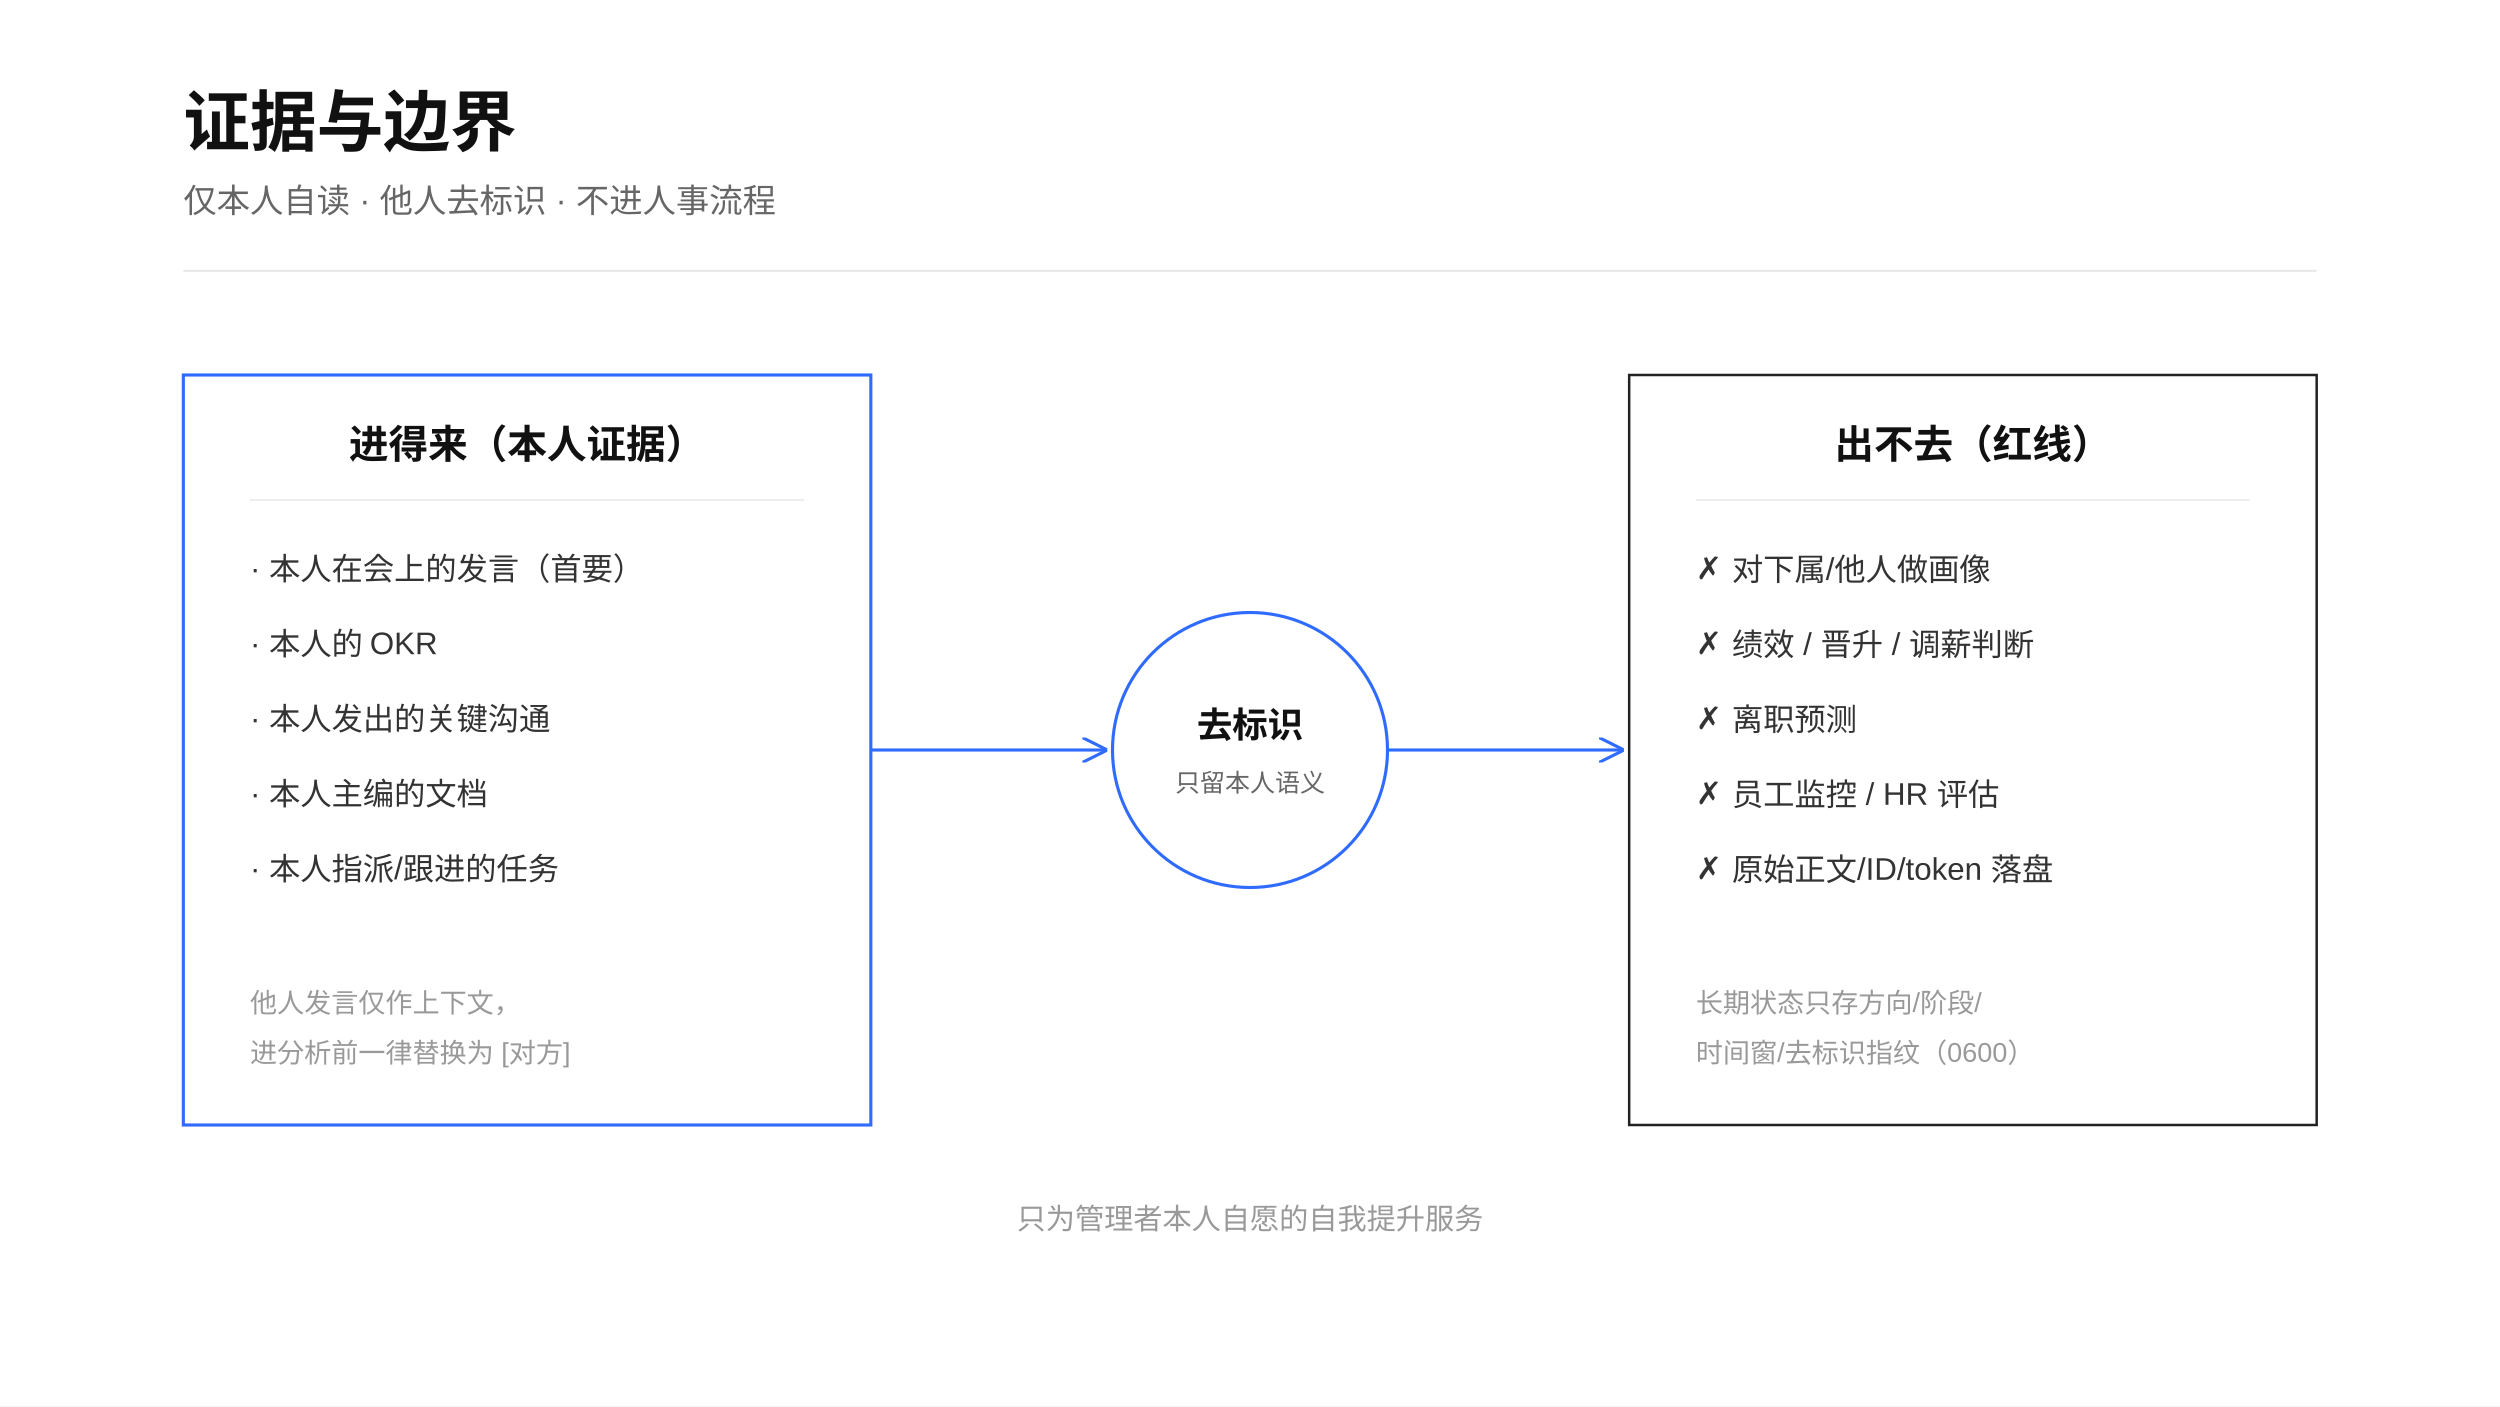
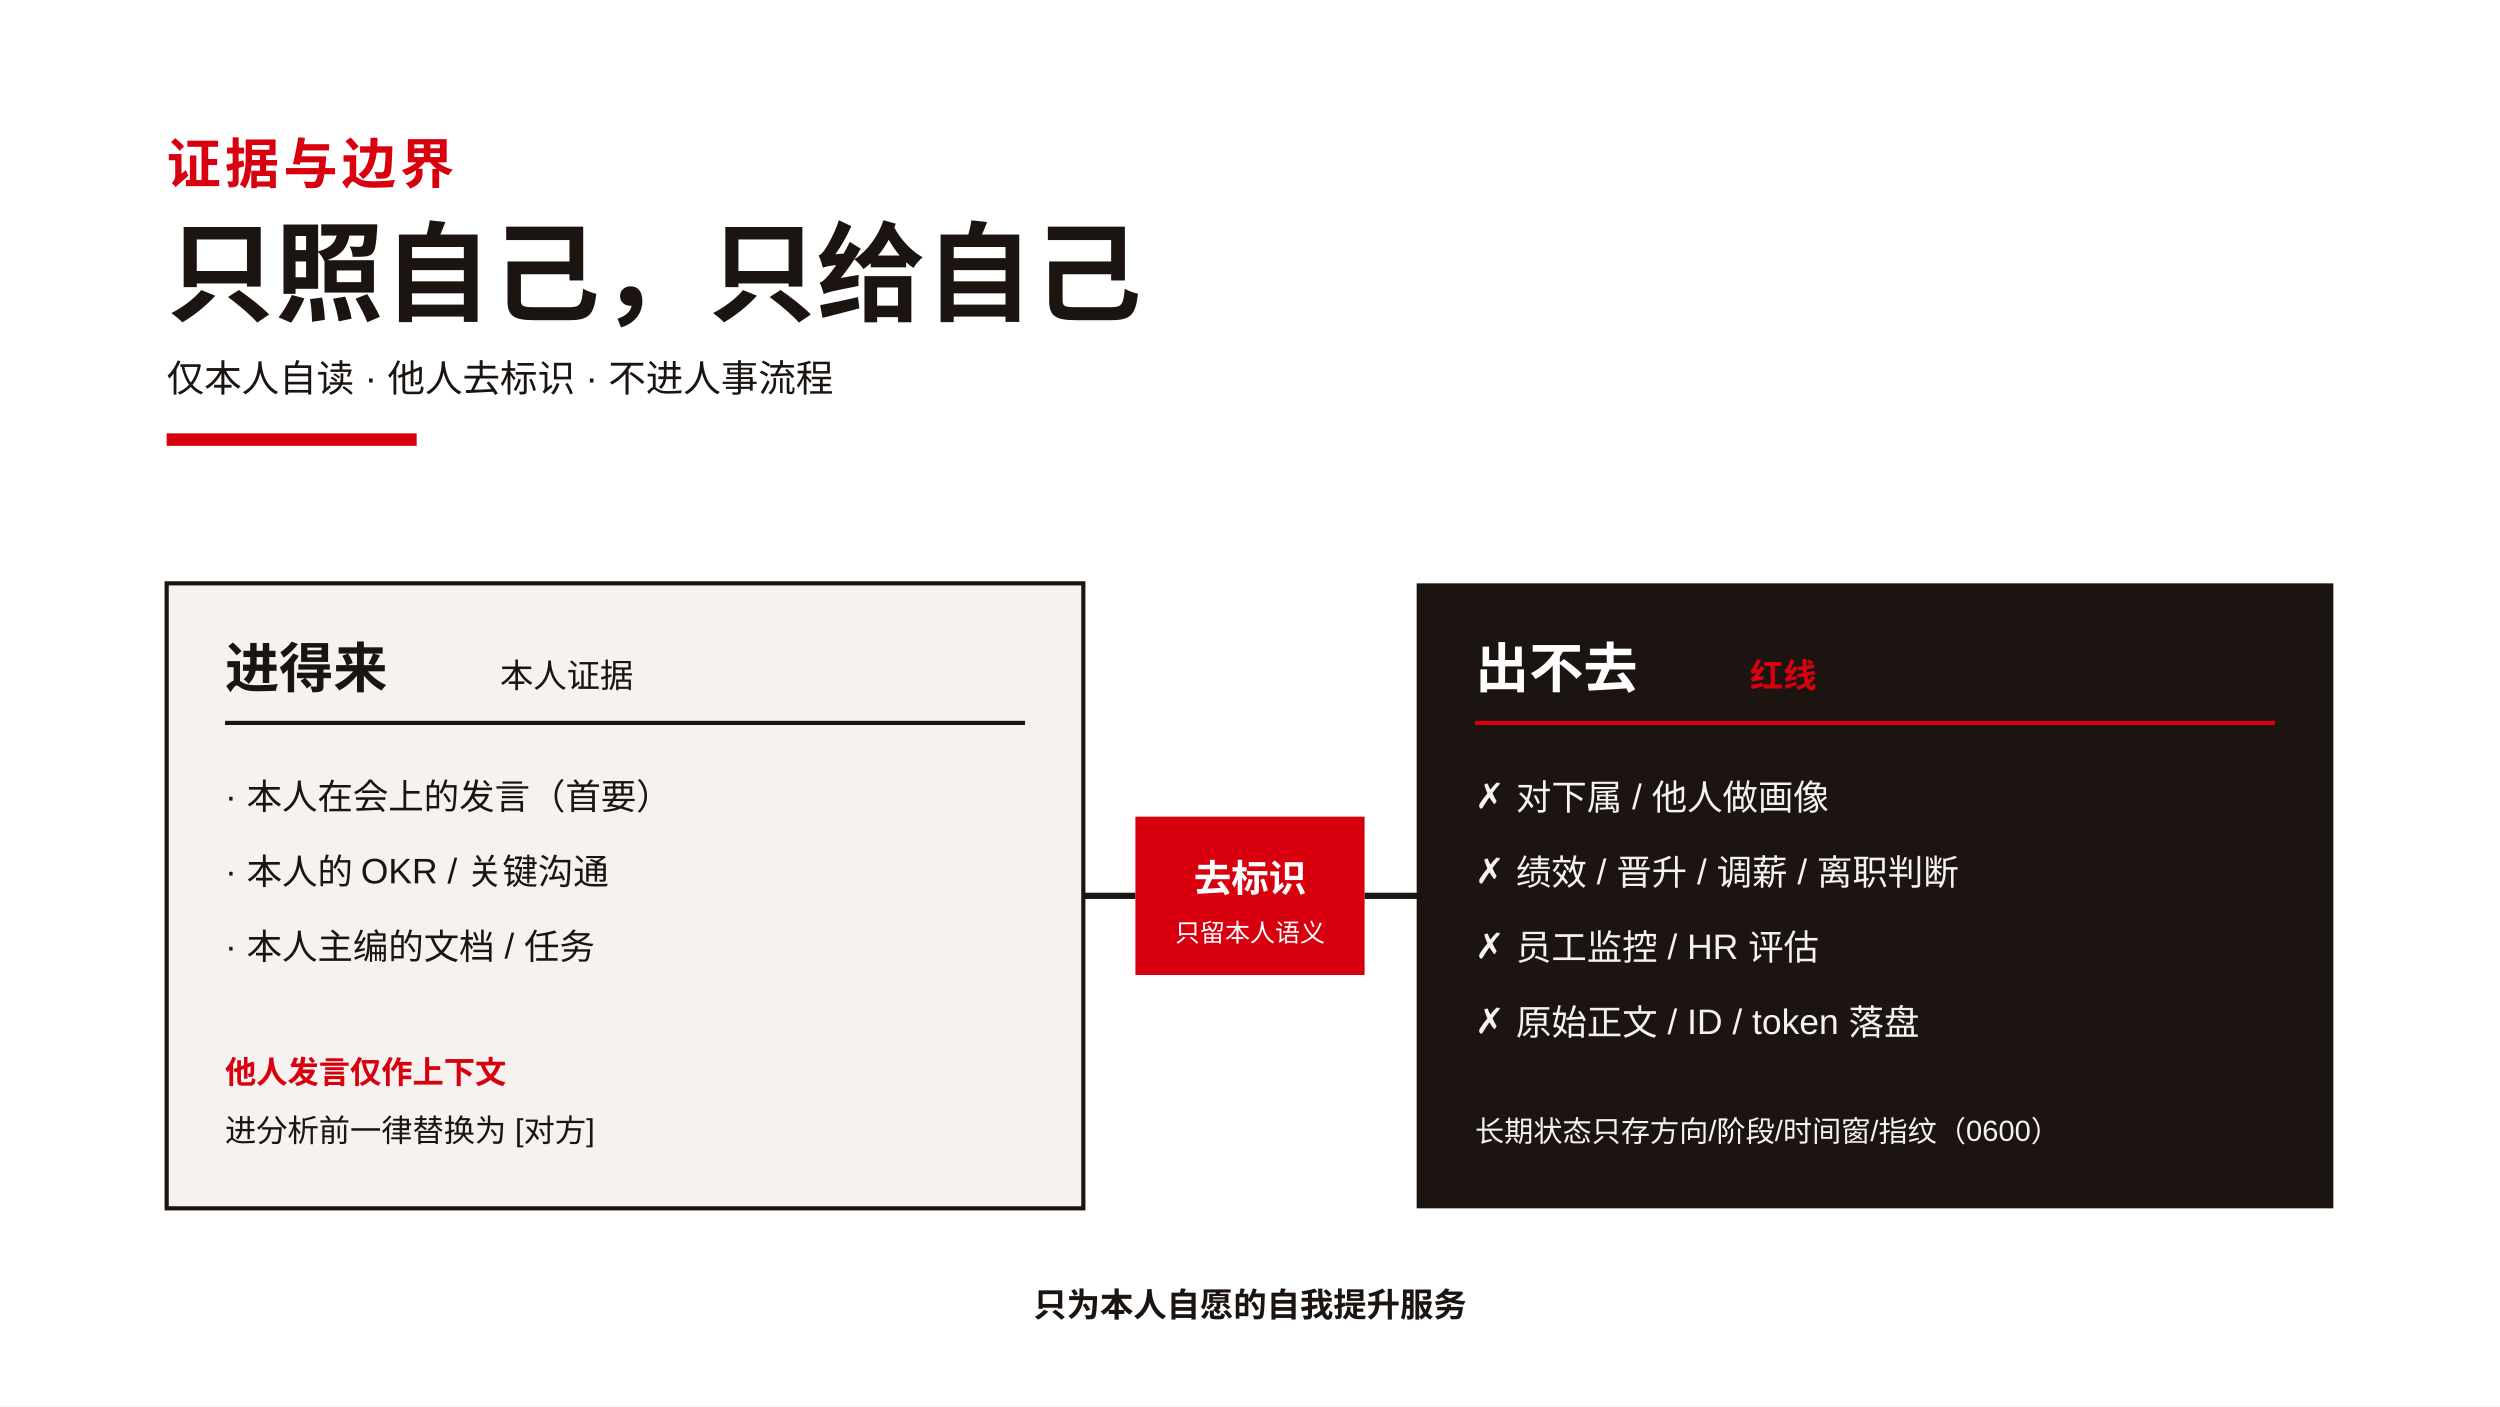
<svg xmlns="http://www.w3.org/2000/svg" width="1200" height="675" viewBox="0 0 1200 675">
-   <defs>
-     <marker id="blueArrow" markerWidth="8" markerHeight="8" refX="7" refY="4" orient="auto">
-       <path d="M0 0L8 4L0 8" fill="none" stroke="#2F6BFF" />
-     </marker>
-   </defs>
-   <rect width="1200" height="675" fill="#fff" />
+   <rect width="1200" height="675" fill="#FFFFFF" />
  <g font-family="PingFang SC, Source Han Sans SC, Arial, sans-serif">
-     <text x="88" y="70" fill="#111" font-size="32" font-weight="600">证据与边界</text>
-     <text x="88" y="102" fill="#666" font-size="16">仅本人自读 · 他人去标识 · 不进人事流程</text>
-     <line x1="88" y1="130" x2="1112" y2="130" stroke="#E8E8E8" />
-     <rect x="88" y="180" width="330" height="360" fill="#fff" stroke="#2F6BFF" stroke-width="1.5" />
-     <text x="253" y="220" text-anchor="middle" fill="#111" font-size="19" font-weight="600">进得来（本人证据）</text>
-     <line x1="120" y1="240" x2="386" y2="240" stroke="#EEE" />
-     <text x="120" y="278" fill="#333" font-size="15">· 本人在会上的发言（首要）</text>
-     <text x="120" y="314" fill="#333" font-size="15">· 本人的 OKR</text>
-     <text x="120" y="350" fill="#333" font-size="15">· 本人发出的关键沟通</text>
-     <text x="120" y="386" fill="#333" font-size="15">· 本人主编的文档</text>
-     <text x="120" y="422" fill="#333" font-size="15">· 本人指派/跟进的任务</text>
-     <text x="120" y="486" fill="#999" font-size="13">他人发言仅作上下文，</text>
-     <text x="120" y="510" fill="#999" font-size="13">进分析前一律替换为 [对方]</text>
-     <circle cx="600" cy="360" r="66" fill="#fff" stroke="#2F6BFF" stroke-width="1.5" />
-     <text x="600" y="354" text-anchor="middle" fill="#111" font-size="17" font-weight="600">去标识</text>
-     <text x="600" y="380" text-anchor="middle" fill="#666" font-size="12">只留本人语义</text>
-     <path d="M418 360L530 360" fill="none" stroke="#2F6BFF" stroke-width="1.5" marker-end="url(#blueArrow)" />
-     <path d="M666 360L778 360" fill="none" stroke="#2F6BFF" stroke-width="1.5" marker-end="url(#blueArrow)" />
-     <rect x="782" y="180" width="330" height="360" fill="#fff" stroke="#222" stroke-width="1.2" />
-     <text x="947" y="220" text-anchor="middle" fill="#111" font-size="19" font-weight="600">出不去（红线）</text>
-     <line x1="814" y1="240" x2="1080" y2="240" stroke="#EEE" />
-     <text x="814" y="278" fill="#333" font-size="15">✗ 对下属/他人做画像</text>
-     <text x="814" y="314" fill="#333" font-size="15">✗ 绩效 / 晋升 / 调薪判断</text>
-     <text x="814" y="350" fill="#333" font-size="15">✗ 离职预测</text>
-     <text x="814" y="386" fill="#333" font-size="15">✗ 员工监控 / HR 评估</text>
-     <text x="814" y="422" fill="#333" font-size="15">✗ 原始正文/ID/token 落盘</text>
-     <text x="814" y="486" fill="#999" font-size="13">长期状态只存方向/阶段/</text>
-     <text x="814" y="510" fill="#999" font-size="13">时间窗/去标识指纹（0600）</text>
-     <text x="600" y="590" text-anchor="middle" fill="#999" font-size="14">只为管理者本人自愿的自我提升服务</text>
+     <text x="80" y="88" fill="#D8000F" font-size="26" font-weight="800" letter-spacing="2">证据与边界</text>
+     <text x="80" y="150" fill="#1C1410" font-size="52" font-weight="800">只照自己，只给自己</text>
+     <text x="80" y="188" fill="#1C1410" font-size="18">仅本人自读 · 他人去标识 · 不进人事流程</text>
+     <rect x="80" y="208" width="120" height="6" fill="#D8000F" />
+     <rect x="80" y="280" width="440" height="300" fill="#F5F2EF" stroke="#1C1410" stroke-width="2" />
+     <text x="108" y="330" fill="#1C1410" font-size="26" font-weight="800">进得来</text>
+     <text x="240" y="330" fill="#1C1410" font-size="16">本人证据</text>
+     <rect x="108" y="346" width="384" height="2" fill="#1C1410" />
+     <text x="108" y="388" fill="#1C1410" font-size="17">· 本人在会上的发言（首要）</text>
+     <text x="108" y="424" fill="#1C1410" font-size="17">· 本人的 OKR / 关键沟通</text>
+     <text x="108" y="460" fill="#1C1410" font-size="17">· 本人主编的文档 / 任务</text>
+     <text x="108" y="520" fill="#D8000F" font-size="15" font-weight="700">他人发言仅作上下文</text>
+     <text x="108" y="548" fill="#1C1410" font-size="15">进分析前一律替换为 [对方]</text>
+     <rect x="545" y="392" width="110" height="76" fill="#D8000F" />
+     <text x="600" y="428" text-anchor="middle" fill="#FFFFFF" font-size="18" font-weight="800">去标识</text>
+     <text x="600" y="452" text-anchor="middle" fill="#FFFFFF" font-size="12">只留本人语义</text>
+     <path d="M520 430 L545 430" stroke="#1C1410" stroke-width="3" />
+     <path d="M655 430 L690 430" stroke="#1C1410" stroke-width="3" />
+     <rect x="680" y="280" width="440" height="300" fill="#1C1410" />
+     <text x="708" y="330" fill="#FFFFFF" font-size="26" font-weight="800">出不去</text>
+     <text x="840" y="330" fill="#D8000F" font-size="16" font-weight="700">红线</text>
+     <rect x="708" y="346" width="384" height="2" fill="#D8000F" />
+     <text x="708" y="388" fill="#F5F2EF" font-size="17">✗ 对下属 / 他人做画像</text>
+     <text x="708" y="424" fill="#F5F2EF" font-size="17">✗ 绩效 / 晋升 / 调薪 / 离职判断</text>
+     <text x="708" y="460" fill="#F5F2EF" font-size="17">✗ 员工监控 / HR 评估</text>
+     <text x="708" y="496" fill="#F5F2EF" font-size="17">✗ 原始正文 / ID / token 落盘</text>
+     <text x="708" y="548" fill="#F5F2EF" font-size="14">长期状态只存方向/阶段/时间窗/指纹（0600）</text>
+     <text x="600" y="632" text-anchor="middle" fill="#1C1410" font-size="16" font-weight="600">只为本人自愿的自我提升服务</text>
  </g>
</svg>
